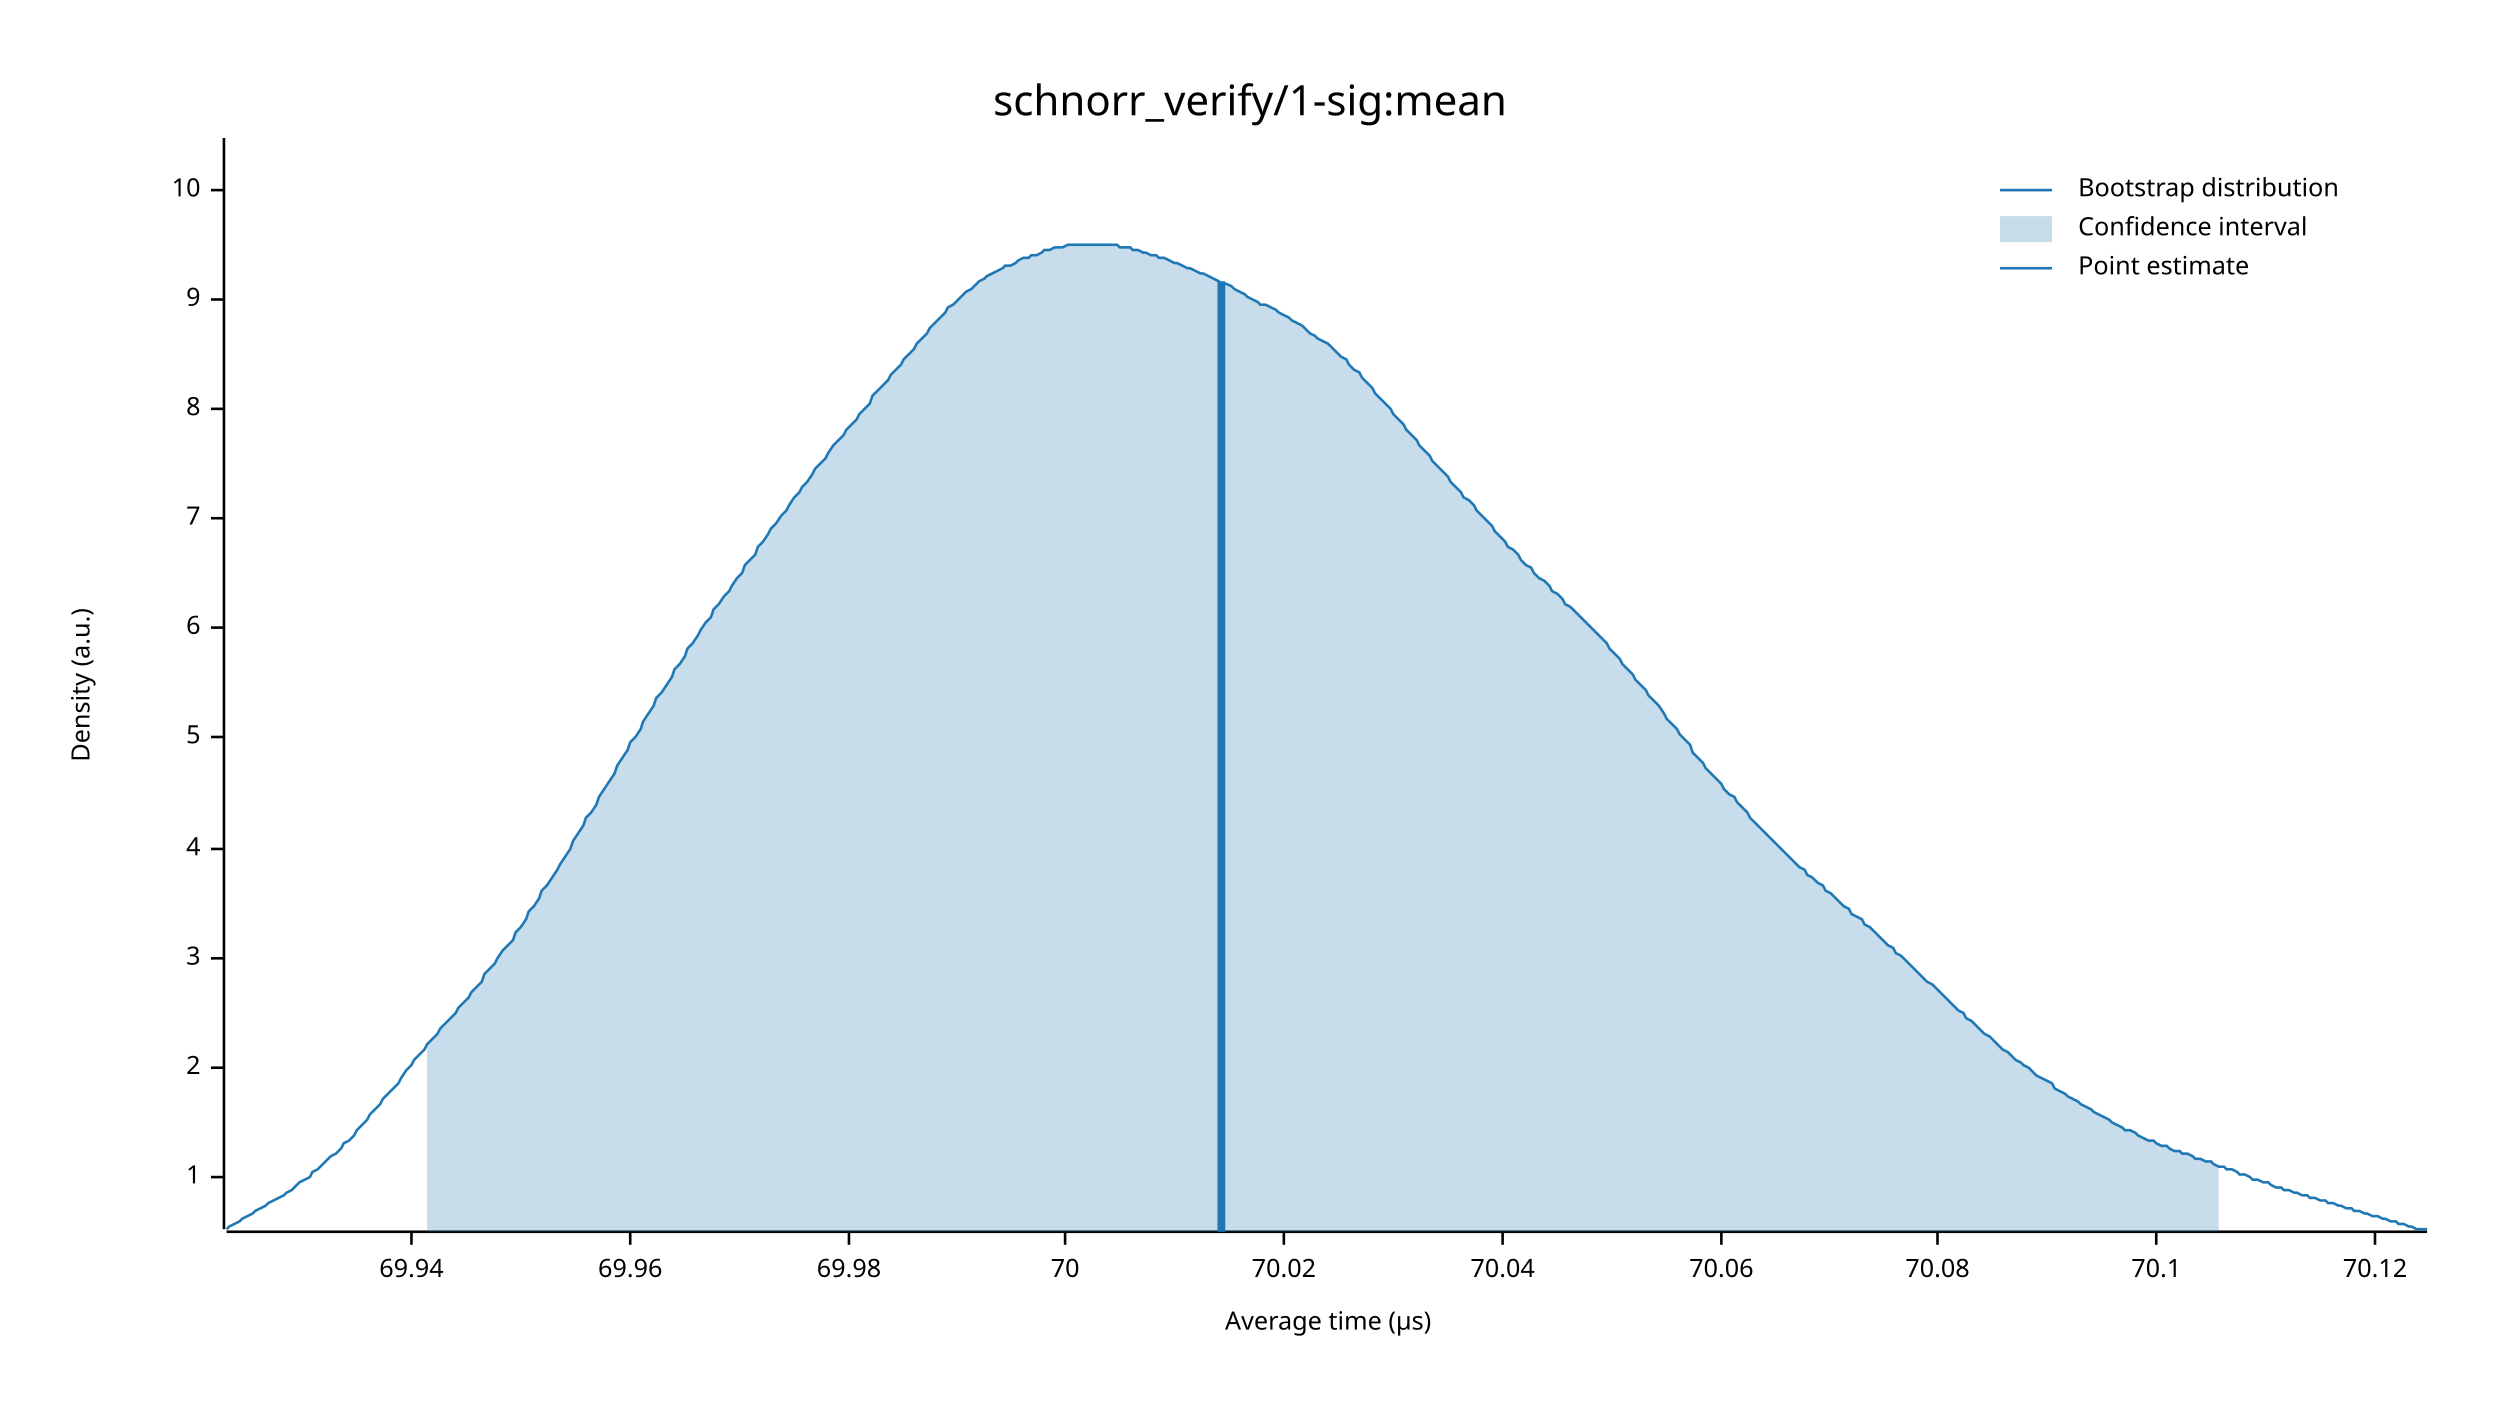
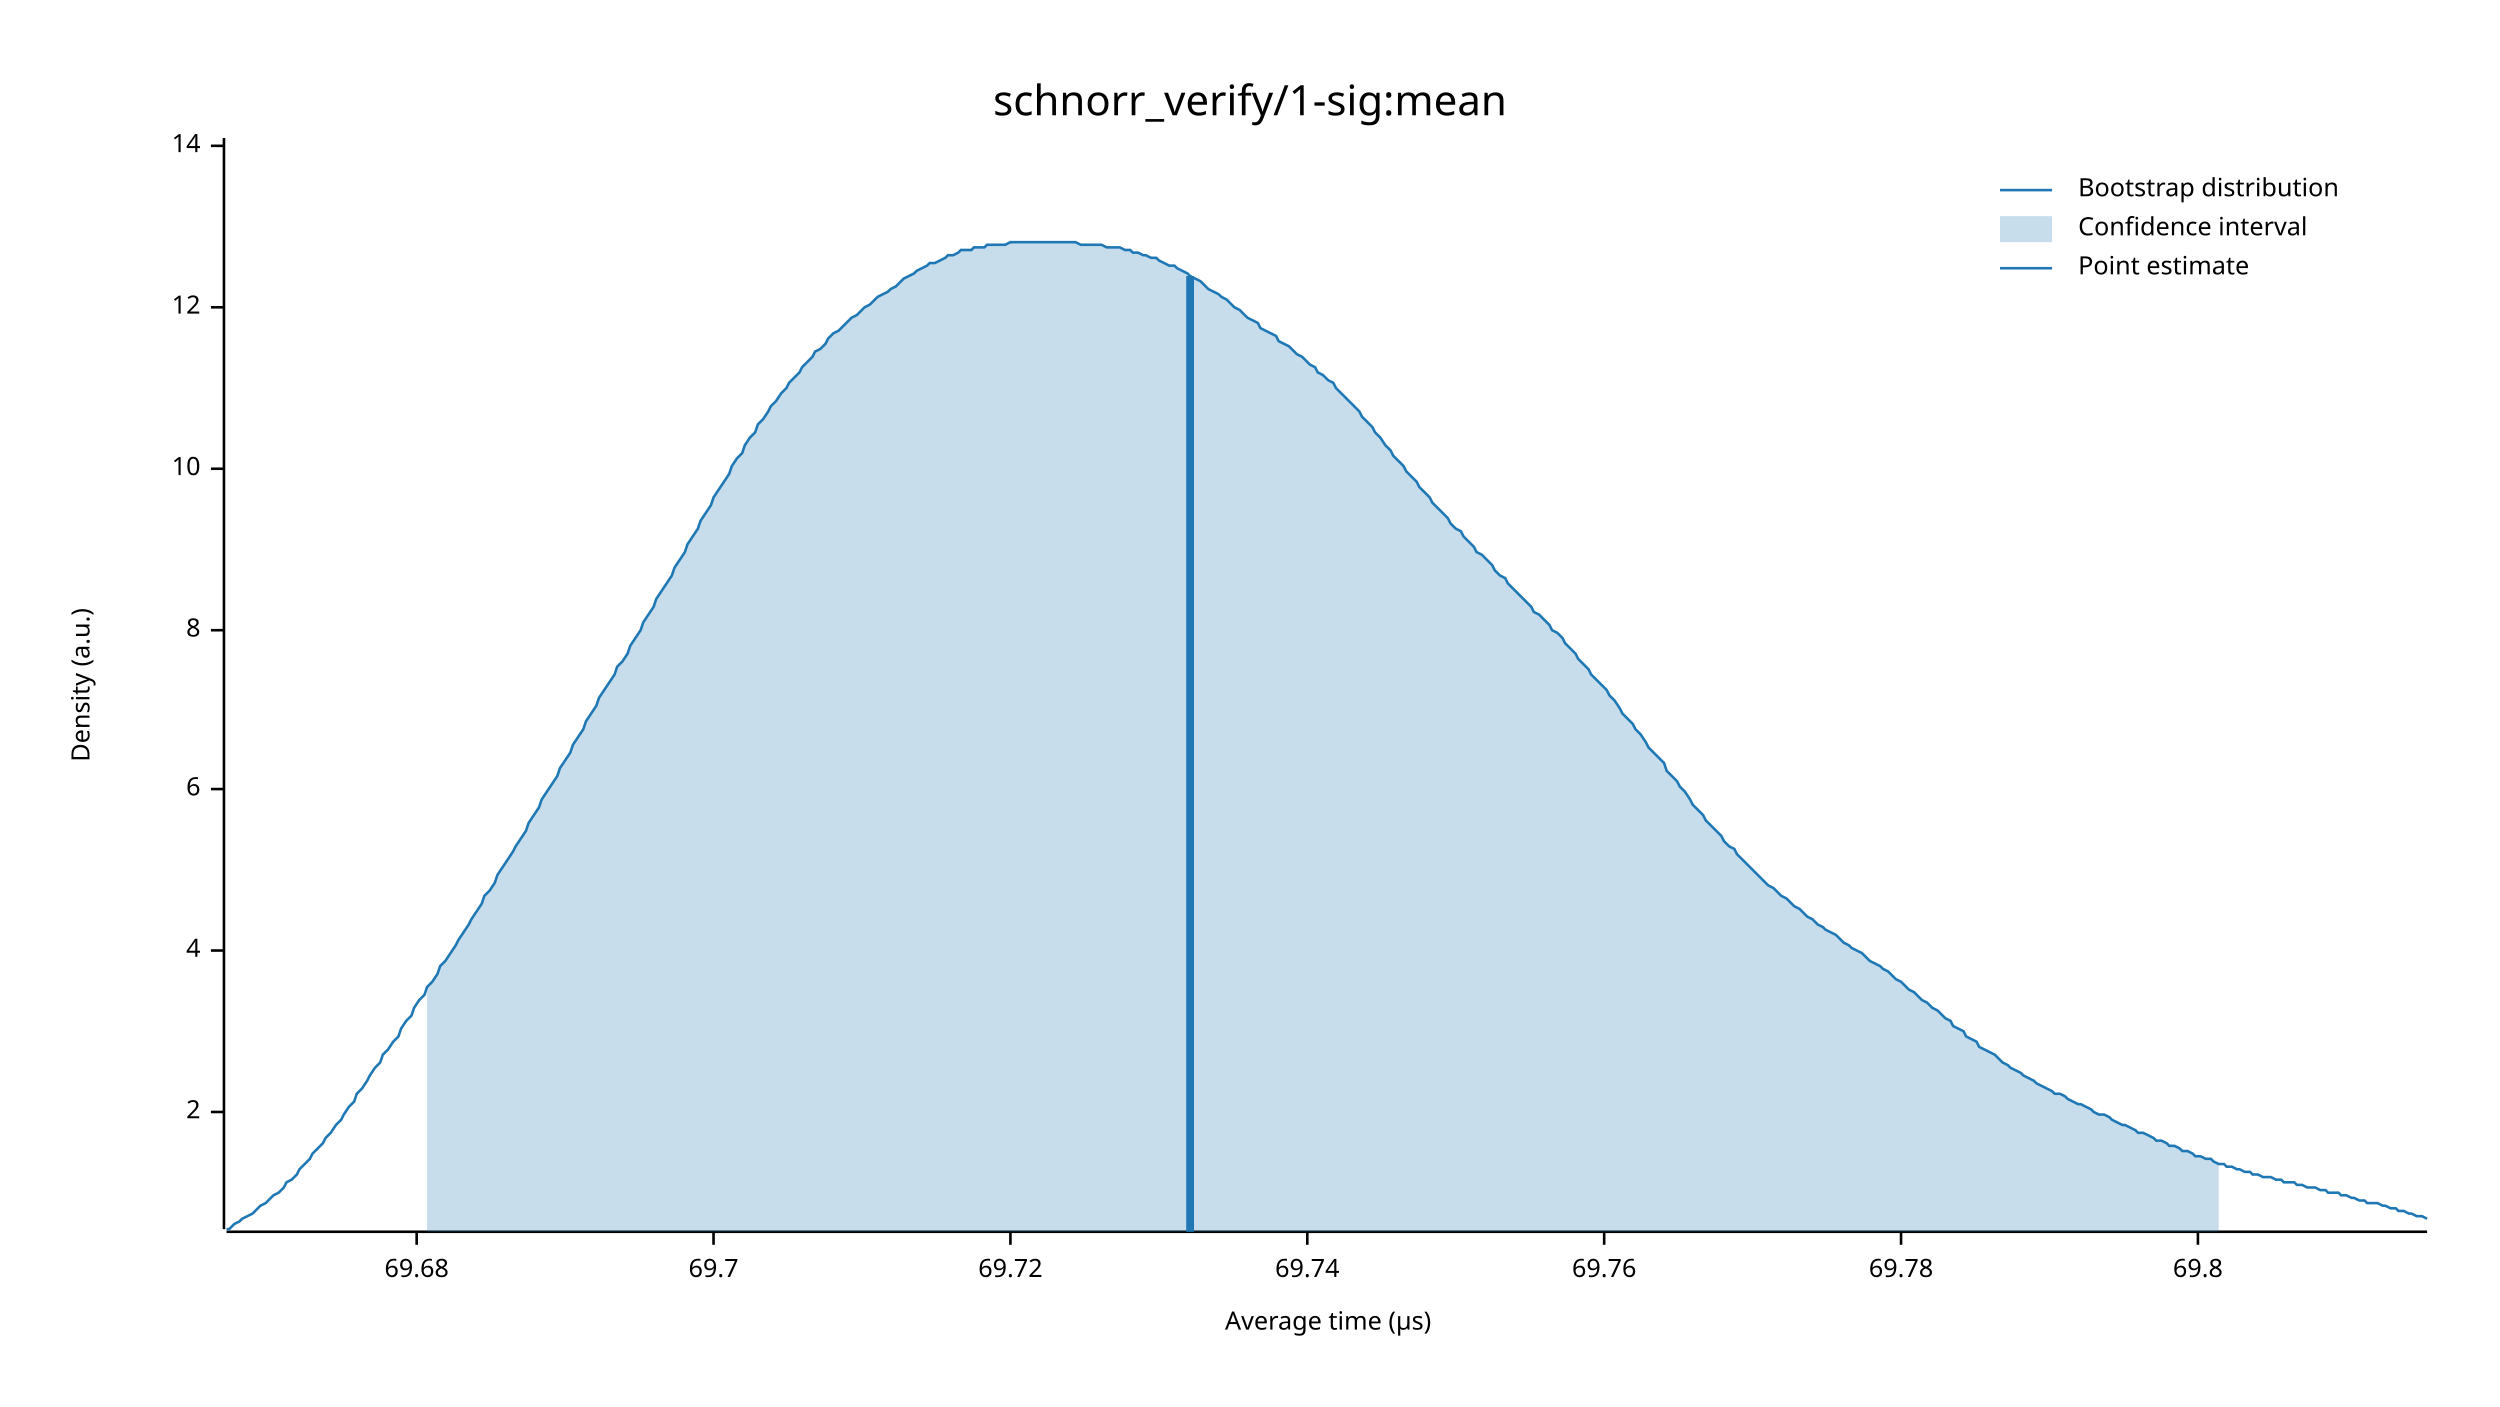
<svg xmlns="http://www.w3.org/2000/svg" width="960" height="540" viewBox="0 0 960 540">
  <text x="480" y="32" dy="0.76em" text-anchor="middle" font-family="sans-serif" font-size="16.129" opacity="1" fill="#000000">
schnorr_verify/1-sig:mean
</text>
  <text x="27" y="263" dy="0.76em" text-anchor="middle" font-family="sans-serif" font-size="9.677" opacity="1" fill="#000000" transform="rotate(270, 27, 263)">
Density (a.u.)
</text>
  <text x="510" y="513" dy="-0.5ex" text-anchor="middle" font-family="sans-serif" font-size="9.677" opacity="1" fill="#000000">
Average time (µs)
</text>
  <polyline fill="none" opacity="1" stroke="#000000" stroke-width="1" points="86,53 86,472 " />
-   <text x="77" y="452" dy="0.5ex" text-anchor="end" font-family="sans-serif" font-size="9.677" opacity="1" fill="#000000">
- 1
- </text>
-   <polyline fill="none" opacity="1" stroke="#000000" stroke-width="1" points="81,452 86,452 " />
-   <text x="77" y="410" dy="0.5ex" text-anchor="end" font-family="sans-serif" font-size="9.677" opacity="1" fill="#000000">
+   <text x="77" y="427" dy="0.5ex" text-anchor="end" font-family="sans-serif" font-size="9.677" opacity="1" fill="#000000">
2
</text>
-   <polyline fill="none" opacity="1" stroke="#000000" stroke-width="1" points="81,410 86,410 " />
-   <text x="77" y="368" dy="0.5ex" text-anchor="end" font-family="sans-serif" font-size="9.677" opacity="1" fill="#000000">
- 3
- </text>
-   <polyline fill="none" opacity="1" stroke="#000000" stroke-width="1" points="81,368 86,368 " />
-   <text x="77" y="326" dy="0.5ex" text-anchor="end" font-family="sans-serif" font-size="9.677" opacity="1" fill="#000000">
+   <polyline fill="none" opacity="1" stroke="#000000" stroke-width="1" points="81,427 86,427 " />
+   <text x="77" y="365" dy="0.5ex" text-anchor="end" font-family="sans-serif" font-size="9.677" opacity="1" fill="#000000">
4
</text>
-   <polyline fill="none" opacity="1" stroke="#000000" stroke-width="1" points="81,326 86,326 " />
-   <text x="77" y="283" dy="0.5ex" text-anchor="end" font-family="sans-serif" font-size="9.677" opacity="1" fill="#000000">
- 5
- </text>
-   <polyline fill="none" opacity="1" stroke="#000000" stroke-width="1" points="81,283 86,283 " />
-   <text x="77" y="241" dy="0.5ex" text-anchor="end" font-family="sans-serif" font-size="9.677" opacity="1" fill="#000000">
+   <polyline fill="none" opacity="1" stroke="#000000" stroke-width="1" points="81,365 86,365 " />
+   <text x="77" y="303" dy="0.5ex" text-anchor="end" font-family="sans-serif" font-size="9.677" opacity="1" fill="#000000">
6
</text>
-   <polyline fill="none" opacity="1" stroke="#000000" stroke-width="1" points="81,241 86,241 " />
-   <text x="77" y="199" dy="0.5ex" text-anchor="end" font-family="sans-serif" font-size="9.677" opacity="1" fill="#000000">
- 7
- </text>
-   <polyline fill="none" opacity="1" stroke="#000000" stroke-width="1" points="81,199 86,199 " />
-   <text x="77" y="157" dy="0.5ex" text-anchor="end" font-family="sans-serif" font-size="9.677" opacity="1" fill="#000000">
+   <polyline fill="none" opacity="1" stroke="#000000" stroke-width="1" points="81,303 86,303 " />
+   <text x="77" y="242" dy="0.5ex" text-anchor="end" font-family="sans-serif" font-size="9.677" opacity="1" fill="#000000">
8
</text>
-   <polyline fill="none" opacity="1" stroke="#000000" stroke-width="1" points="81,157 86,157 " />
-   <text x="77" y="115" dy="0.5ex" text-anchor="end" font-family="sans-serif" font-size="9.677" opacity="1" fill="#000000">
- 9
- </text>
-   <polyline fill="none" opacity="1" stroke="#000000" stroke-width="1" points="81,115 86,115 " />
-   <text x="77" y="73" dy="0.5ex" text-anchor="end" font-family="sans-serif" font-size="9.677" opacity="1" fill="#000000">
+   <polyline fill="none" opacity="1" stroke="#000000" stroke-width="1" points="81,242 86,242 " />
+   <text x="77" y="180" dy="0.5ex" text-anchor="end" font-family="sans-serif" font-size="9.677" opacity="1" fill="#000000">
10
</text>
-   <polyline fill="none" opacity="1" stroke="#000000" stroke-width="1" points="81,73 86,73 " />
+   <polyline fill="none" opacity="1" stroke="#000000" stroke-width="1" points="81,180 86,180 " />
+   <text x="77" y="118" dy="0.5ex" text-anchor="end" font-family="sans-serif" font-size="9.677" opacity="1" fill="#000000">
+ 12
+ </text>
+   <polyline fill="none" opacity="1" stroke="#000000" stroke-width="1" points="81,118 86,118 " />
+   <text x="77" y="56" dy="0.5ex" text-anchor="end" font-family="sans-serif" font-size="9.677" opacity="1" fill="#000000">
+ 14
+ </text>
+   <polyline fill="none" opacity="1" stroke="#000000" stroke-width="1" points="81,56 86,56 " />
  <polyline fill="none" opacity="1" stroke="#000000" stroke-width="1" points="87,473 932,473 " />
-   <text x="158" y="483" dy="0.76em" text-anchor="middle" font-family="sans-serif" font-size="9.677" opacity="1" fill="#000000">
- 69.94
+   <text x="160" y="483" dy="0.76em" text-anchor="middle" font-family="sans-serif" font-size="9.677" opacity="1" fill="#000000">
+ 69.68
</text>
-   <polyline fill="none" opacity="1" stroke="#000000" stroke-width="1" points="158,473 158,478 " />
-   <text x="242" y="483" dy="0.76em" text-anchor="middle" font-family="sans-serif" font-size="9.677" opacity="1" fill="#000000">
- 69.96
+   <polyline fill="none" opacity="1" stroke="#000000" stroke-width="1" points="160,473 160,478 " />
+   <text x="274" y="483" dy="0.76em" text-anchor="middle" font-family="sans-serif" font-size="9.677" opacity="1" fill="#000000">
+ 69.7
</text>
-   <polyline fill="none" opacity="1" stroke="#000000" stroke-width="1" points="242,473 242,478 " />
-   <text x="326" y="483" dy="0.76em" text-anchor="middle" font-family="sans-serif" font-size="9.677" opacity="1" fill="#000000">
- 69.98
+   <polyline fill="none" opacity="1" stroke="#000000" stroke-width="1" points="274,473 274,478 " />
+   <text x="388" y="483" dy="0.76em" text-anchor="middle" font-family="sans-serif" font-size="9.677" opacity="1" fill="#000000">
+ 69.72
</text>
-   <polyline fill="none" opacity="1" stroke="#000000" stroke-width="1" points="326,473 326,478 " />
-   <text x="409" y="483" dy="0.76em" text-anchor="middle" font-family="sans-serif" font-size="9.677" opacity="1" fill="#000000">
- 70
+   <polyline fill="none" opacity="1" stroke="#000000" stroke-width="1" points="388,473 388,478 " />
+   <text x="502" y="483" dy="0.76em" text-anchor="middle" font-family="sans-serif" font-size="9.677" opacity="1" fill="#000000">
+ 69.74
</text>
-   <polyline fill="none" opacity="1" stroke="#000000" stroke-width="1" points="409,473 409,478 " />
-   <text x="493" y="483" dy="0.76em" text-anchor="middle" font-family="sans-serif" font-size="9.677" opacity="1" fill="#000000">
- 70.02
+   <polyline fill="none" opacity="1" stroke="#000000" stroke-width="1" points="502,473 502,478 " />
+   <text x="616" y="483" dy="0.76em" text-anchor="middle" font-family="sans-serif" font-size="9.677" opacity="1" fill="#000000">
+ 69.76
</text>
-   <polyline fill="none" opacity="1" stroke="#000000" stroke-width="1" points="493,473 493,478 " />
-   <text x="577" y="483" dy="0.76em" text-anchor="middle" font-family="sans-serif" font-size="9.677" opacity="1" fill="#000000">
- 70.04
+   <polyline fill="none" opacity="1" stroke="#000000" stroke-width="1" points="616,473 616,478 " />
+   <text x="730" y="483" dy="0.76em" text-anchor="middle" font-family="sans-serif" font-size="9.677" opacity="1" fill="#000000">
+ 69.78
</text>
-   <polyline fill="none" opacity="1" stroke="#000000" stroke-width="1" points="577,473 577,478 " />
-   <text x="661" y="483" dy="0.76em" text-anchor="middle" font-family="sans-serif" font-size="9.677" opacity="1" fill="#000000">
- 70.06
+   <polyline fill="none" opacity="1" stroke="#000000" stroke-width="1" points="730,473 730,478 " />
+   <text x="844" y="483" dy="0.76em" text-anchor="middle" font-family="sans-serif" font-size="9.677" opacity="1" fill="#000000">
+ 69.8
</text>
-   <polyline fill="none" opacity="1" stroke="#000000" stroke-width="1" points="661,473 661,478 " />
-   <text x="744" y="483" dy="0.76em" text-anchor="middle" font-family="sans-serif" font-size="9.677" opacity="1" fill="#000000">
- 70.08
- </text>
-   <polyline fill="none" opacity="1" stroke="#000000" stroke-width="1" points="744,473 744,478 " />
-   <text x="828" y="483" dy="0.76em" text-anchor="middle" font-family="sans-serif" font-size="9.677" opacity="1" fill="#000000">
- 70.1
- </text>
-   <polyline fill="none" opacity="1" stroke="#000000" stroke-width="1" points="828,473 828,478 " />
-   <text x="912" y="483" dy="0.76em" text-anchor="middle" font-family="sans-serif" font-size="9.677" opacity="1" fill="#000000">
- 70.12
- </text>
-   <polyline fill="none" opacity="1" stroke="#000000" stroke-width="1" points="912,473 912,478 " />
-   <polyline fill="none" opacity="1" stroke="#1F78B4" stroke-width="1" points="87,472 88,471 90,470 92,469 93,468 95,467 97,466 98,465 100,464 102,463 103,462 105,461 107,460 109,459 110,458 112,457 114,455 115,454 117,453 119,452 120,450 122,449 124,447 125,446 127,444 129,443 131,441 132,439 134,438 136,436 137,434 139,432 141,430 142,428 144,426 146,424 147,422 149,420 151,418 153,416 154,414 156,411 158,409 159,407 161,405 163,403 164,401 166,399 168,397 169,395 171,393 173,391 175,389 176,387 178,385 180,383 181,381 183,379 185,377 186,374 188,372 190,370 191,368 193,365 195,363 197,361 198,358 200,356 202,353 203,350 205,348 207,345 208,342 210,340 212,337 214,334 215,332 217,329 219,326 220,323 222,320 224,317 225,314 227,312 229,309 230,306 232,303 234,300 236,297 237,294 239,291 241,288 242,285 244,283 246,280 247,277 249,274 251,271 252,268 254,266 256,263 258,260 259,257 261,255 263,252 264,249 266,247 268,244 269,242 271,239 273,237 274,234 276,232 278,229 280,227 281,225 283,222 285,220 286,217 288,215 290,213 291,210 293,208 295,205 296,203 298,201 300,198 302,196 303,194 305,191 307,189 308,187 310,185 312,182 313,180 315,178 317,176 318,174 320,171 322,169 324,167 325,165 327,163 329,161 330,159 332,157 334,155 335,152 337,150 339,148 341,146 342,144 344,142 346,140 347,138 349,136 351,134 352,132 354,130 356,128 357,126 359,124 361,122 363,120 364,118 366,117 368,115 369,114 371,112 373,111 374,110 376,108 378,107 379,106 381,105 383,104 385,103 386,102 388,102 390,101 391,100 393,99 395,99 396,98 398,98 400,97 401,96 403,96 405,95 407,95 408,95 410,94 412,94 413,94 415,94 417,94 418,94 420,94 422,94 423,94 425,94 427,94 429,94 430,95 432,95 434,95 435,96 437,96 439,97 440,97 442,98 444,98 445,99 447,99 449,100 451,101 452,101 454,102 456,103 457,103 459,104 461,105 462,105 464,106 466,107 468,108 469,109 471,109 473,110 474,111 476,112 478,113 479,114 481,115 483,116 484,117 486,117 488,118 490,119 491,120 493,121 495,122 496,123 498,124 500,125 501,126 503,128 505,129 506,130 508,131 510,132 512,134 513,135 515,137 517,138 518,140 520,142 522,143 523,145 525,147 527,149 528,151 530,153 532,155 534,157 535,159 537,161 539,163 540,165 542,167 544,169 545,171 547,173 549,175 550,177 552,179 554,181 556,183 557,185 559,187 561,189 562,191 564,192 566,194 567,196 569,198 571,200 573,202 574,204 576,206 578,208 579,210 581,211 583,213 584,215 586,217 588,218 589,220 591,222 593,223 595,225 596,227 598,228 600,230 601,232 603,233 605,235 606,236 608,238 610,240 611,241 613,243 615,245 617,247 618,249 620,251 622,253 623,255 625,257 627,259 628,261 630,263 632,265 633,267 635,269 637,271 639,274 640,276 642,278 644,280 645,282 647,284 649,286 650,289 652,291 654,293 655,295 657,297 659,299 661,301 662,303 664,305 666,306 667,308 669,310 671,312 672,314 674,316 676,318 677,319 679,321 681,323 683,325 684,326 686,328 688,330 689,331 691,333 693,334 694,336 696,337 698,339 700,340 701,342 703,343 705,345 706,346 708,348 710,349 711,351 713,352 715,353 716,355 718,356 720,358 722,360 723,361 725,363 727,364 728,366 730,367 732,369 733,370 735,372 737,374 738,375 740,377 742,378 744,380 745,381 747,383 749,385 750,386 752,388 754,389 755,391 757,392 759,394 760,395 762,397 764,398 766,400 767,401 769,403 771,404 772,405 774,407 776,408 777,409 779,410 781,412 782,413 784,414 786,415 788,416 789,418 791,419 793,420 794,421 796,422 798,423 799,424 801,425 803,426 804,427 806,428 808,429 810,430 811,431 813,432 815,433 816,434 818,434 820,435 821,436 823,437 825,438 827,438 828,439 830,440 832,440 833,441 835,442 837,442 838,443 840,443 842,444 843,445 845,445 847,446 849,446 850,447 852,448 854,448 855,449 857,449 859,450 860,451 862,451 864,452 865,453 867,453 869,454 871,454 872,455 874,456 876,456 877,457 879,457 881,458 882,458 884,459 886,459 887,460 889,460 891,461 893,461 894,462 896,462 898,463 899,463 901,464 903,464 904,465 906,465 908,466 909,466 911,467 913,467 915,468 916,468 918,469 920,469 921,470 923,470 925,471 926,471 928,472 930,472 932,472 " />
-   <polygon opacity="0.25" fill="#1F78B4" points="164,401 166,399 168,397 169,395 171,393 173,391 175,389 176,387 178,385 180,383 181,381 183,379 185,377 186,374 188,372 190,370 191,368 193,365 195,363 197,361 198,358 200,356 202,353 203,350 205,348 207,345 208,342 210,340 212,337 214,334 215,332 217,329 219,326 220,323 222,320 224,317 225,314 227,312 229,309 230,306 232,303 234,300 236,297 237,294 239,291 241,288 242,285 244,283 246,280 247,277 249,274 251,271 252,268 254,266 256,263 258,260 259,257 261,255 263,252 264,249 266,247 268,244 269,242 271,239 273,237 274,234 276,232 278,229 280,227 281,225 283,222 285,220 286,217 288,215 290,213 291,210 293,208 295,205 296,203 298,201 300,198 302,196 303,194 305,191 307,189 308,187 310,185 312,182 313,180 315,178 317,176 318,174 320,171 322,169 324,167 325,165 327,163 329,161 330,159 332,157 334,155 335,152 337,150 339,148 341,146 342,144 344,142 346,140 347,138 349,136 351,134 352,132 354,130 356,128 357,126 359,124 361,122 363,120 364,118 366,117 368,115 369,114 371,112 373,111 374,110 376,108 378,107 379,106 381,105 383,104 385,103 386,102 388,102 390,101 391,100 393,99 395,99 396,98 398,98 400,97 401,96 403,96 405,95 407,95 408,95 410,94 412,94 413,94 415,94 417,94 418,94 420,94 422,94 423,94 425,94 427,94 429,94 430,95 432,95 434,95 435,96 437,96 439,97 440,97 442,98 444,98 445,99 447,99 449,100 451,101 452,101 454,102 456,103 457,103 459,104 461,105 462,105 464,106 466,107 468,108 469,109 471,109 473,110 474,111 476,112 478,113 479,114 481,115 483,116 484,117 486,117 488,118 490,119 491,120 493,121 495,122 496,123 498,124 500,125 501,126 503,128 505,129 506,130 508,131 510,132 512,134 513,135 515,137 517,138 518,140 520,142 522,143 523,145 525,147 527,149 528,151 530,153 532,155 534,157 535,159 537,161 539,163 540,165 542,167 544,169 545,171 547,173 549,175 550,177 552,179 554,181 556,183 557,185 559,187 561,189 562,191 564,192 566,194 567,196 569,198 571,200 573,202 574,204 576,206 578,208 579,210 581,211 583,213 584,215 586,217 588,218 589,220 591,222 593,223 595,225 596,227 598,228 600,230 601,232 603,233 605,235 606,236 608,238 610,240 611,241 613,243 615,245 617,247 618,249 620,251 622,253 623,255 625,257 627,259 628,261 630,263 632,265 633,267 635,269 637,271 639,274 640,276 642,278 644,280 645,282 647,284 649,286 650,289 652,291 654,293 655,295 657,297 659,299 661,301 662,303 664,305 666,306 667,308 669,310 671,312 672,314 674,316 676,318 677,319 679,321 681,323 683,325 684,326 686,328 688,330 689,331 691,333 693,334 694,336 696,337 698,339 700,340 701,342 703,343 705,345 706,346 708,348 710,349 711,351 713,352 715,353 716,355 718,356 720,358 722,360 723,361 725,363 727,364 728,366 730,367 732,369 733,370 735,372 737,374 738,375 740,377 742,378 744,380 745,381 747,383 749,385 750,386 752,388 754,389 755,391 757,392 759,394 760,395 762,397 764,398 766,400 767,401 769,403 771,404 772,405 774,407 776,408 777,409 779,410 781,412 782,413 784,414 786,415 788,416 789,418 791,419 793,420 794,421 796,422 798,423 799,424 801,425 803,426 804,427 806,428 808,429 810,430 811,431 813,432 815,433 816,434 818,434 820,435 821,436 823,437 825,438 827,438 828,439 830,440 832,440 833,441 835,442 837,442 838,443 840,443 842,444 843,445 845,445 847,446 849,446 850,447 852,448 852,473 164,473 " />
-   <polyline fill="none" opacity="1" stroke="#1F78B4" stroke-width="3" points="469,473 469,108 " />
+   <polyline fill="none" opacity="1" stroke="#000000" stroke-width="1" points="844,473 844,478 " />
+   <polyline fill="none" opacity="1" stroke="#1F78B4" stroke-width="1" points="87,472 88,472 90,470 92,469 93,468 95,467 97,466 98,465 100,463 102,462 103,461 105,459 107,458 109,456 110,454 112,453 114,451 115,449 117,447 119,445 120,443 122,441 124,439 125,437 127,435 129,432 131,430 132,428 134,425 136,423 137,420 139,418 141,415 142,413 144,410 146,408 147,405 149,403 151,400 153,398 154,395 156,392 158,390 159,387 161,384 163,382 164,379 166,377 168,374 169,371 171,369 173,366 175,363 176,361 178,358 180,355 181,353 183,350 185,347 186,344 188,342 190,339 191,336 193,333 195,330 197,327 198,325 200,322 202,319 203,316 205,313 207,310 208,307 210,304 212,301 214,298 215,295 217,292 219,289 220,286 222,283 224,280 225,277 227,274 229,271 230,268 232,265 234,262 236,259 237,256 239,254 241,251 242,248 244,245 246,242 247,239 249,236 251,233 252,230 254,227 256,224 258,221 259,218 261,215 263,212 264,209 266,206 268,203 269,200 271,197 273,194 274,191 276,188 278,185 280,182 281,179 283,176 285,174 286,171 288,168 290,166 291,163 293,161 295,158 296,156 298,154 300,151 302,149 303,147 305,145 307,143 308,141 310,139 312,137 313,135 315,134 317,132 318,130 320,128 322,127 324,125 325,124 327,122 329,121 330,120 332,118 334,117 335,116 337,114 339,113 341,112 342,111 344,110 346,108 347,107 349,106 351,105 352,104 354,103 356,102 357,101 359,101 361,100 363,99 364,98 366,98 368,97 369,96 371,96 373,96 374,95 376,95 378,95 379,94 381,94 383,94 385,94 386,94 388,93 390,93 391,93 393,93 395,93 396,93 398,93 400,93 401,93 403,93 405,93 407,93 408,93 410,93 412,93 413,93 415,94 417,94 418,94 420,94 422,94 423,94 425,95 427,95 429,95 430,95 432,96 434,96 435,97 437,97 439,98 440,98 442,99 444,99 445,100 447,101 449,102 451,102 452,103 454,104 456,105 457,106 459,107 461,108 462,109 464,111 466,112 468,113 469,114 471,115 473,117 474,118 476,119 478,121 479,122 481,123 483,124 484,126 486,127 488,128 490,129 491,131 493,132 495,133 496,134 498,136 500,137 501,138 503,140 505,141 506,143 508,144 510,146 512,147 513,149 515,151 517,153 518,154 520,156 522,158 523,160 525,162 527,164 528,166 530,168 532,171 534,173 535,175 537,177 539,179 540,181 542,183 544,185 545,187 547,189 549,191 550,193 552,195 554,197 556,199 557,201 559,203 561,204 562,206 564,208 566,210 567,212 569,213 571,215 573,217 574,219 576,221 578,222 579,224 581,226 583,228 584,229 586,231 588,233 589,235 591,236 593,238 595,240 596,242 598,243 600,245 601,247 603,249 605,251 606,253 608,255 610,257 611,259 613,261 615,263 617,265 618,267 620,269 622,272 623,274 625,276 627,278 628,280 630,282 632,285 633,287 635,289 637,291 639,293 640,296 642,298 644,300 645,302 647,304 649,307 650,309 652,311 654,313 655,315 657,317 659,319 661,321 662,323 664,325 666,326 667,328 669,330 671,332 672,333 674,335 676,337 677,338 679,340 681,341 683,343 684,344 686,345 688,347 689,348 691,349 693,351 694,352 696,353 698,355 700,356 701,357 703,358 705,359 706,360 708,362 710,363 711,364 713,365 715,366 716,367 718,369 720,370 722,371 723,372 725,373 727,375 728,376 730,377 732,379 733,380 735,381 737,383 738,384 740,385 742,387 744,388 745,389 747,391 749,392 750,394 752,395 754,396 755,398 757,399 759,400 760,402 762,403 764,404 766,405 767,406 769,408 771,409 772,410 774,411 776,412 777,413 779,414 781,415 782,416 784,417 786,418 788,419 789,420 791,420 793,421 794,422 796,423 798,424 799,424 801,425 803,426 804,427 806,428 808,428 810,429 811,430 813,431 815,432 816,432 818,433 820,434 821,435 823,435 825,436 827,437 828,438 830,438 832,439 833,440 835,440 837,441 838,442 840,442 842,443 843,444 845,444 847,445 849,445 850,446 852,447 854,447 855,448 857,448 859,449 860,449 862,450 864,450 865,451 867,451 869,452 871,452 872,452 874,453 876,453 877,454 879,454 881,454 882,455 884,455 886,456 887,456 889,456 891,457 893,457 894,458 896,458 898,458 899,459 901,459 903,460 904,460 906,461 908,461 909,462 911,462 913,462 915,463 916,463 918,464 920,464 921,465 923,465 925,466 926,466 928,467 930,467 932,468 " />
+   <polygon opacity="0.25" fill="#1F78B4" points="164,379 166,377 168,374 169,371 171,369 173,366 175,363 176,361 178,358 180,355 181,353 183,350 185,347 186,344 188,342 190,339 191,336 193,333 195,330 197,327 198,325 200,322 202,319 203,316 205,313 207,310 208,307 210,304 212,301 214,298 215,295 217,292 219,289 220,286 222,283 224,280 225,277 227,274 229,271 230,268 232,265 234,262 236,259 237,256 239,254 241,251 242,248 244,245 246,242 247,239 249,236 251,233 252,230 254,227 256,224 258,221 259,218 261,215 263,212 264,209 266,206 268,203 269,200 271,197 273,194 274,191 276,188 278,185 280,182 281,179 283,176 285,174 286,171 288,168 290,166 291,163 293,161 295,158 296,156 298,154 300,151 302,149 303,147 305,145 307,143 308,141 310,139 312,137 313,135 315,134 317,132 318,130 320,128 322,127 324,125 325,124 327,122 329,121 330,120 332,118 334,117 335,116 337,114 339,113 341,112 342,111 344,110 346,108 347,107 349,106 351,105 352,104 354,103 356,102 357,101 359,101 361,100 363,99 364,98 366,98 368,97 369,96 371,96 373,96 374,95 376,95 378,95 379,94 381,94 383,94 385,94 386,94 388,93 390,93 391,93 393,93 395,93 396,93 398,93 400,93 401,93 403,93 405,93 407,93 408,93 410,93 412,93 413,93 415,94 417,94 418,94 420,94 422,94 423,94 425,95 427,95 429,95 430,95 432,96 434,96 435,97 437,97 439,98 440,98 442,99 444,99 445,100 447,101 449,102 451,102 452,103 454,104 456,105 457,106 459,107 461,108 462,109 464,111 466,112 468,113 469,114 471,115 473,117 474,118 476,119 478,121 479,122 481,123 483,124 484,126 486,127 488,128 490,129 491,131 493,132 495,133 496,134 498,136 500,137 501,138 503,140 505,141 506,143 508,144 510,146 512,147 513,149 515,151 517,153 518,154 520,156 522,158 523,160 525,162 527,164 528,166 530,168 532,171 534,173 535,175 537,177 539,179 540,181 542,183 544,185 545,187 547,189 549,191 550,193 552,195 554,197 556,199 557,201 559,203 561,204 562,206 564,208 566,210 567,212 569,213 571,215 573,217 574,219 576,221 578,222 579,224 581,226 583,228 584,229 586,231 588,233 589,235 591,236 593,238 595,240 596,242 598,243 600,245 601,247 603,249 605,251 606,253 608,255 610,257 611,259 613,261 615,263 617,265 618,267 620,269 622,272 623,274 625,276 627,278 628,280 630,282 632,285 633,287 635,289 637,291 639,293 640,296 642,298 644,300 645,302 647,304 649,307 650,309 652,311 654,313 655,315 657,317 659,319 661,321 662,323 664,325 666,326 667,328 669,330 671,332 672,333 674,335 676,337 677,338 679,340 681,341 683,343 684,344 686,345 688,347 689,348 691,349 693,351 694,352 696,353 698,355 700,356 701,357 703,358 705,359 706,360 708,362 710,363 711,364 713,365 715,366 716,367 718,369 720,370 722,371 723,372 725,373 727,375 728,376 730,377 732,379 733,380 735,381 737,383 738,384 740,385 742,387 744,388 745,389 747,391 749,392 750,394 752,395 754,396 755,398 757,399 759,400 760,402 762,403 764,404 766,405 767,406 769,408 771,409 772,410 774,411 776,412 777,413 779,414 781,415 782,416 784,417 786,418 788,419 789,420 791,420 793,421 794,422 796,423 798,424 799,424 801,425 803,426 804,427 806,428 808,428 810,429 811,430 813,431 815,432 816,432 818,433 820,434 821,435 823,435 825,436 827,437 828,438 830,438 832,439 833,440 835,440 837,441 838,442 840,442 842,443 843,444 845,444 847,445 849,445 850,446 852,447 852,473 164,473 " />
+   <polyline fill="none" opacity="1" stroke="#1F78B4" stroke-width="3" points="457,473 457,106 " />
  <text x="798" y="68" dy="0.76em" text-anchor="start" font-family="sans-serif" font-size="9.677" opacity="1" fill="#000000">
Bootstrap distribution
</text>
  <text x="798" y="83" dy="0.76em" text-anchor="start" font-family="sans-serif" font-size="9.677" opacity="1" fill="#000000">
Confidence interval
</text>
  <text x="798" y="98" dy="0.76em" text-anchor="start" font-family="sans-serif" font-size="9.677" opacity="1" fill="#000000">
Point estimate
</text>
  <polyline fill="none" opacity="1" stroke="#1F78B4" stroke-width="1" points="768,73 788,73 " />
  <rect x="768" y="83" width="20" height="10" opacity="0.25" fill="#1F78B4" stroke="none" />
  <polyline fill="none" opacity="1" stroke="#1F78B4" stroke-width="1" points="768,103 788,103 " />
</svg>
